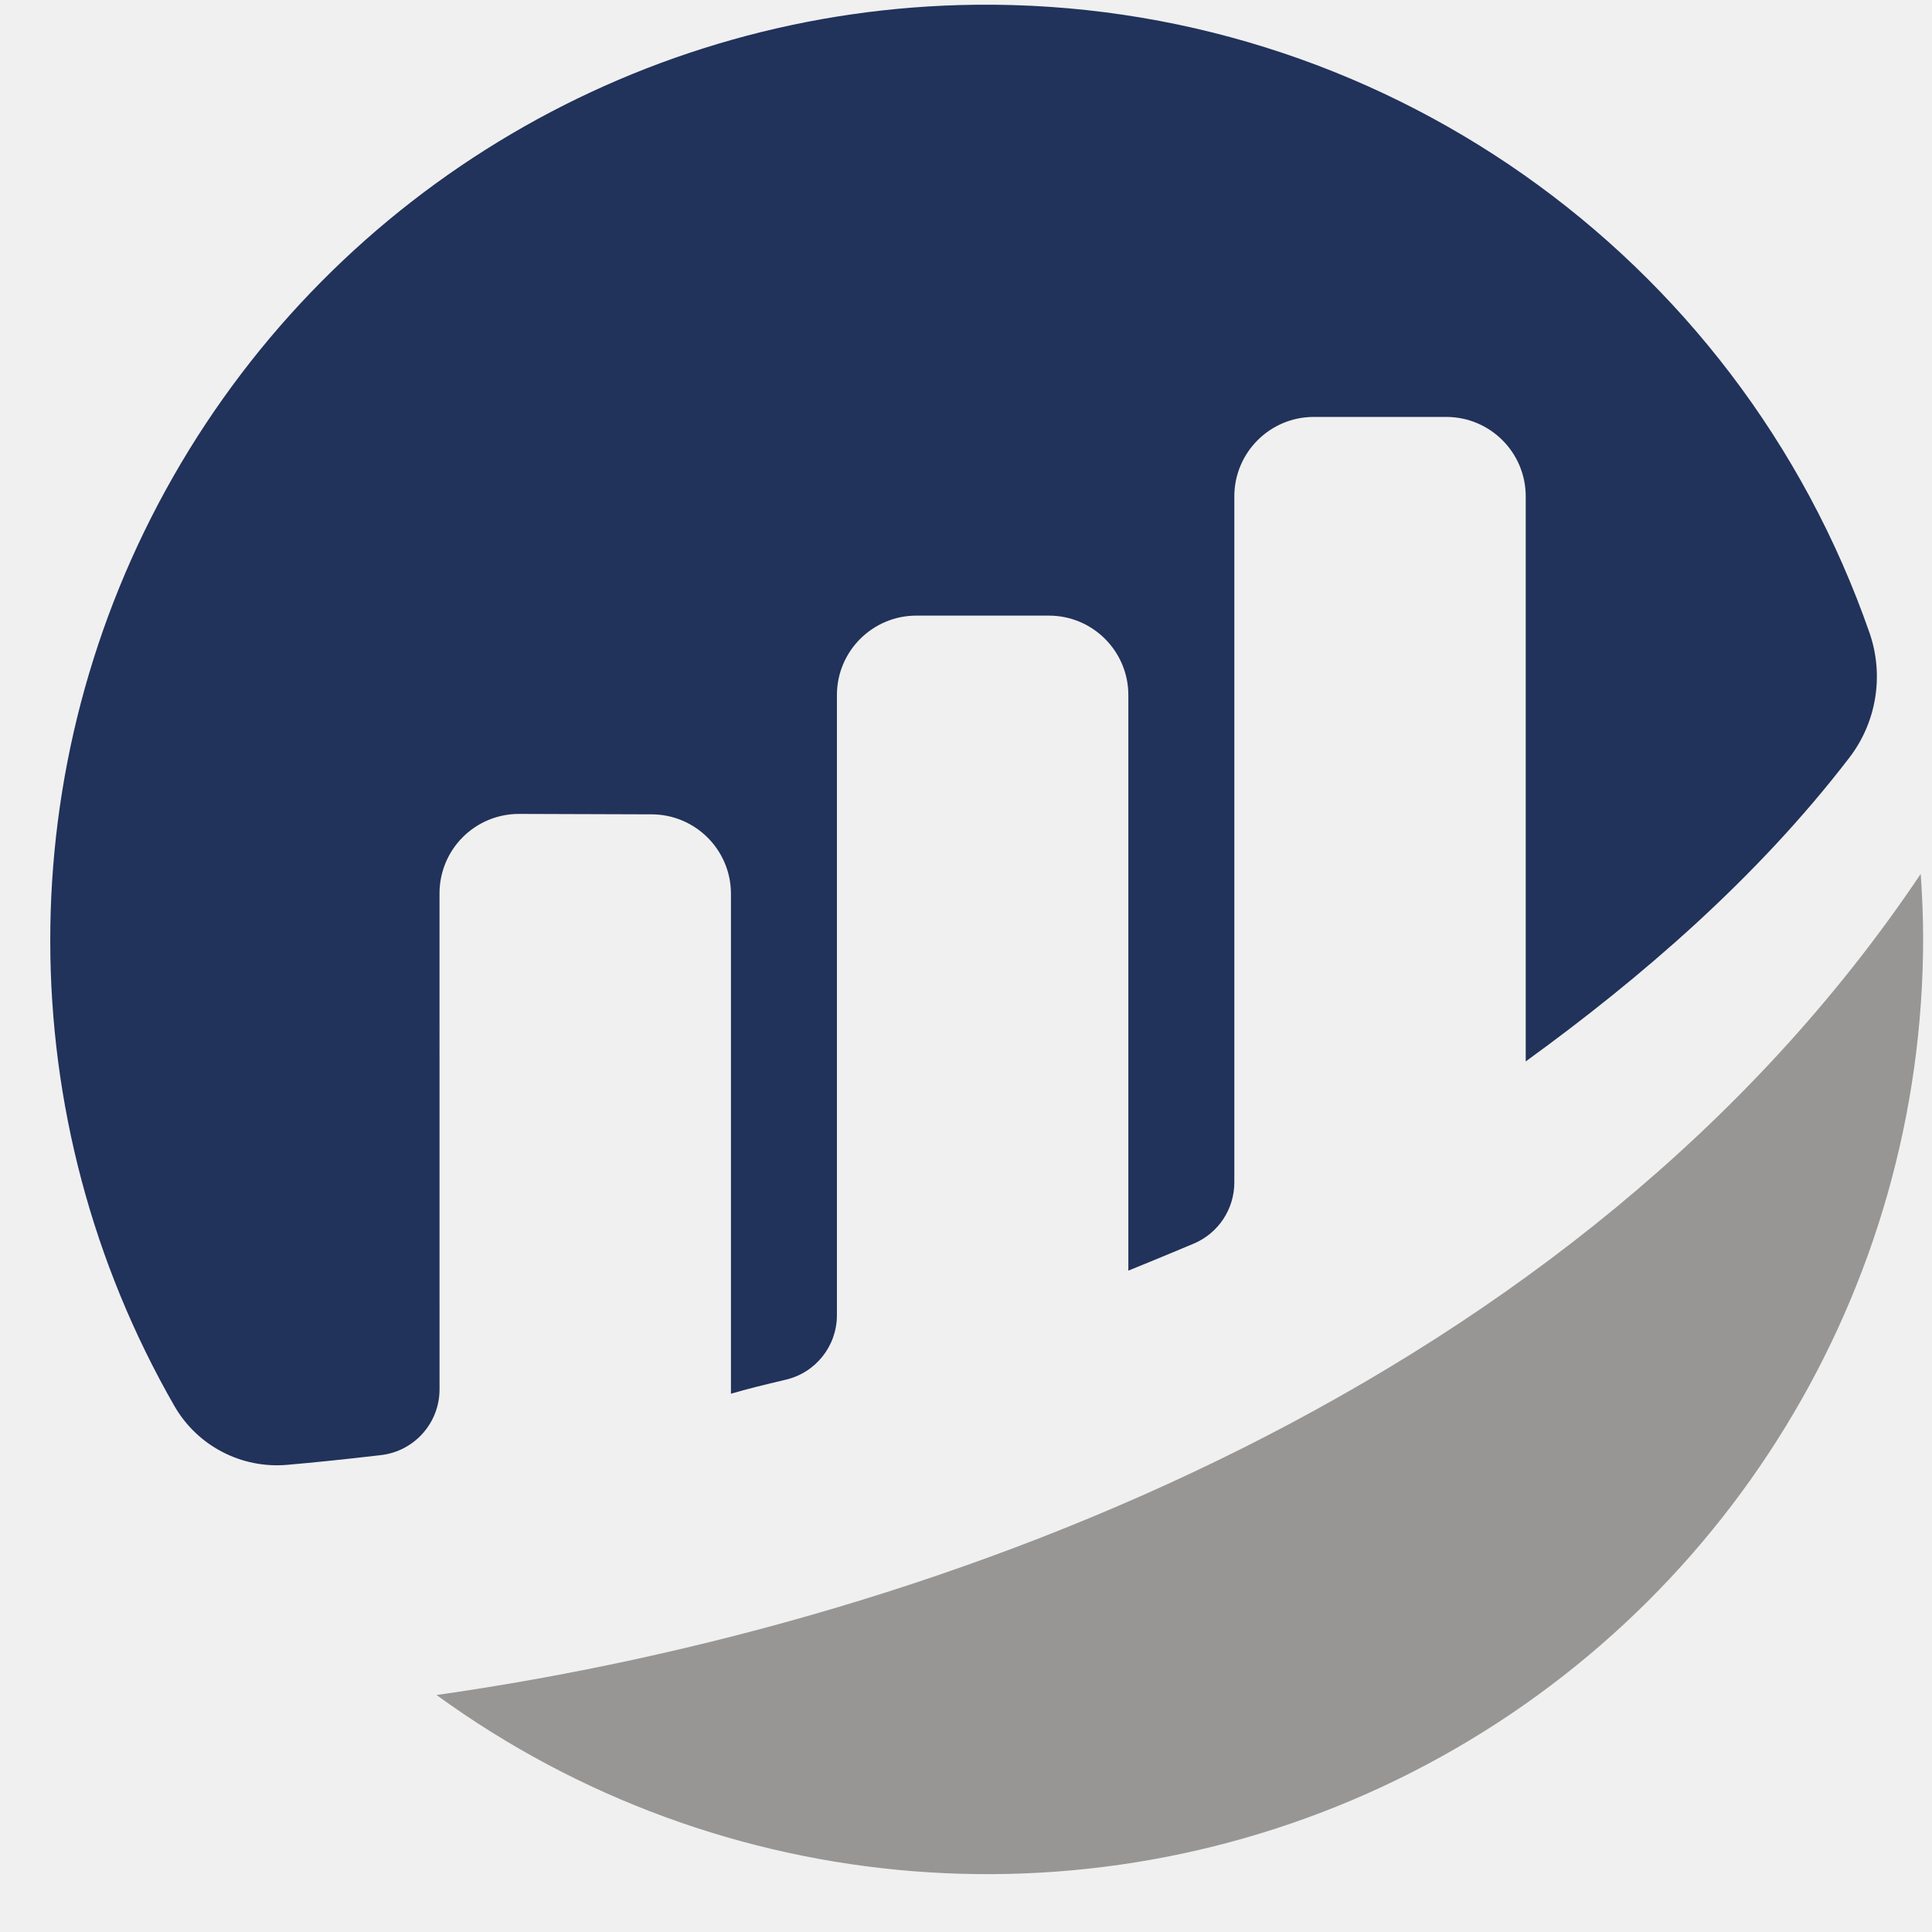
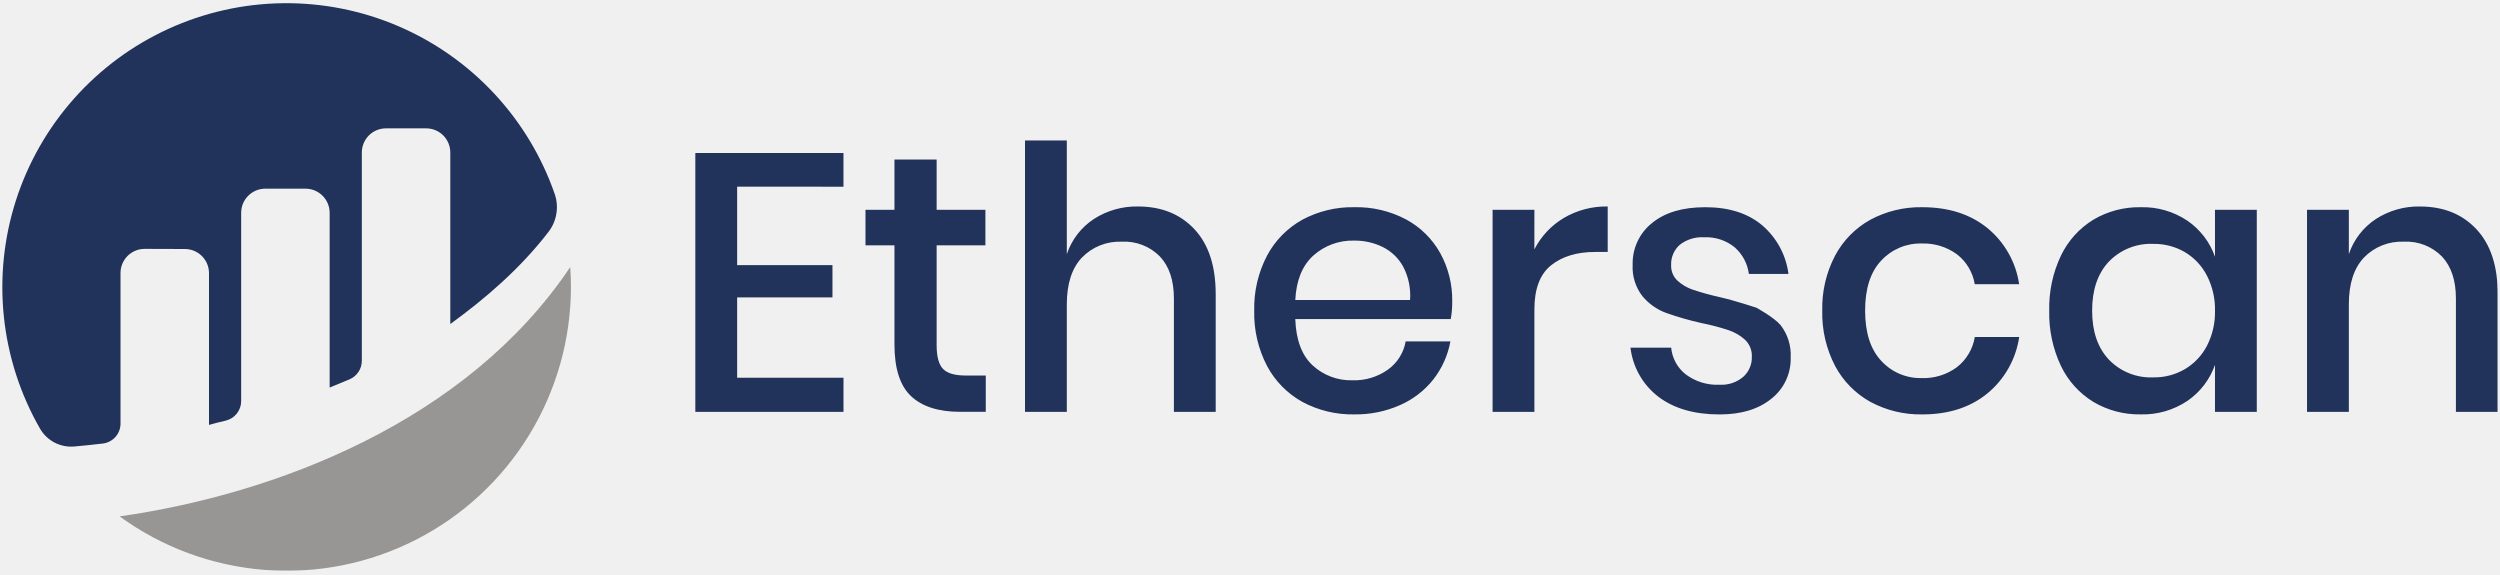
- <svg xmlns="http://www.w3.org/2000/svg" fill="none" height="2500" viewBox="-2.196 .377 124.386 125.527" width="2500">
-   <path d="m25.79 58.415a5.157 5.157 0 0 1 5.181-5.156l8.59.028a5.164 5.164 0 0 1 5.164 5.164v32.48c.967-.287 2.209-.593 3.568-.913a4.3 4.3 0 0 0 3.317-4.187v-40.291a5.165 5.165 0 0 1 5.164-5.165h8.607a5.165 5.165 0 0 1 5.164 5.165v37.393s2.155-.872 4.254-1.758a4.311 4.311 0 0 0 2.632-3.967v-44.578a5.164 5.164 0 0 1 5.163-5.164h8.606a5.164 5.164 0 0 1 5.164 5.164v36.71c7.462-5.408 15.024-11.912 21.025-19.733a8.662 8.662 0 0 0 1.319-8.092 60.792 60.792 0 0 0 -58.141-40.829 60.788 60.788 0 0 0 -51.99 91.064 7.688 7.688 0 0 0 7.334 3.8c1.628-.143 3.655-.346 6.065-.63a4.3 4.3 0 0 0 3.815-4.268z" fill="#21325b" />
-   <path d="m25.602 110.51a60.813 60.813 0 0 0 63.371 5.013 60.815 60.815 0 0 0 33.212-54.203c0-1.4-.065-2.785-.158-4.162-22.219 33.138-63.244 48.63-96.423 53.347" fill="#979695" />
+ <svg xmlns="http://www.w3.org/2000/svg" width="535" height="123" viewBox="0 0 535 123" fill="none">
+   <g clip-path="url(#clip0_3340_1163)">
+     <mask id="mask0_3340_1163" style="mask-type:luminance" maskUnits="userSpaceOnUse" x="0" y="0" width="535" height="123">
+       <path d="M534.515 0H0V122.14H534.515V0Z" fill="white" />
+     </mask>
+     <g mask="url(#mask0_3340_1163)">
+       <path d="M157.747 39.948V56.742H178.147V63.648H157.747V80.835H180.506V88.135H148.801V32.735H180.501V39.955L157.747 39.948ZM210.955 80.36V88.129H205.461C200.857 88.129 197.365 87.017 194.984 84.794C192.603 82.571 191.413 78.87 191.414 73.693V52.504H185.214V44.892H191.414V34.141H200.439V44.892H210.876V52.504H200.439V73.85C200.439 76.309 200.897 78.009 201.812 78.95C202.727 79.891 204.336 80.361 206.638 80.36H210.955ZM243.523 44.186C248.546 44.186 252.574 45.808 255.608 49.052C258.642 52.296 260.159 56.926 260.16 62.942V88.133H251.214V63.884C251.214 60.013 250.22 57.017 248.232 54.898C247.175 53.82 245.9 52.979 244.493 52.431C243.086 51.883 241.578 51.641 240.07 51.72C238.484 51.65 236.901 51.919 235.426 52.507C233.951 53.096 232.618 53.991 231.516 55.134C229.371 57.41 228.298 60.745 228.298 65.14V88.133H219.352V30.06H228.298V54.388C229.332 51.295 231.378 48.641 234.105 46.854C236.91 45.051 240.189 44.122 243.523 44.186ZM310.778 64.433C310.793 65.722 310.688 67.009 310.464 68.278H277.189C277.346 72.725 278.575 76.021 280.877 78.166C283.196 80.318 286.268 81.474 289.431 81.384C292.136 81.469 294.794 80.67 297.004 79.108C299.018 77.673 300.386 75.502 300.81 73.065H310.384C309.848 76.01 308.61 78.783 306.774 81.148C304.883 83.549 302.431 85.45 299.633 86.681C296.546 88.048 293.199 88.73 289.823 88.681C285.956 88.757 282.133 87.839 278.723 86.013C275.507 84.236 272.877 81.565 271.15 78.322C269.246 74.668 268.301 70.591 268.403 66.472C268.306 62.379 269.252 58.328 271.15 54.7C272.877 51.458 275.507 48.786 278.723 47.009C282.133 45.183 285.956 44.265 289.823 44.341C293.687 44.252 297.509 45.157 300.923 46.97C303.996 48.63 306.529 51.136 308.223 54.19C309.944 57.327 310.824 60.855 310.777 64.433H310.778ZM301.753 64.198C301.936 61.743 301.433 59.285 300.301 57.098C299.309 55.266 297.773 53.785 295.906 52.86C294.013 51.936 291.93 51.466 289.824 51.487C286.589 51.387 283.441 52.54 281.035 54.705C278.681 56.85 277.399 60.017 277.19 64.205L301.753 64.198ZM328.353 53.368C329.776 50.588 331.951 48.263 334.631 46.658C337.48 44.976 340.74 44.12 344.048 44.186V53.917H341.38C337.456 53.917 334.304 54.872 331.924 56.781C329.544 58.69 328.356 61.843 328.361 66.238V88.138H319.415V44.892H328.361L328.353 53.368ZM364.923 44.343C369.998 44.343 374.064 45.638 377.123 48.228C380.218 50.879 382.218 54.586 382.734 58.628H374.261C373.977 56.428 372.904 54.406 371.24 52.938C369.398 51.432 367.063 50.663 364.687 50.78C362.809 50.66 360.952 51.232 359.468 52.389C358.855 52.931 358.372 53.604 358.052 54.358C357.733 55.111 357.587 55.927 357.624 56.744C357.599 57.357 357.705 57.969 357.935 58.538C358.165 59.107 358.514 59.62 358.958 60.044C359.92 60.924 361.056 61.593 362.293 62.006C364.162 62.627 366.061 63.151 367.983 63.576C371.227 64.308 375.87 65.852 375.87 65.852C375.87 65.852 379.611 67.879 381.049 69.58C382.58 71.56 383.346 74.026 383.207 76.525C383.252 78.21 382.903 79.881 382.187 81.407C381.472 82.933 380.411 84.271 379.087 85.314C376.34 87.564 372.64 88.689 367.987 88.689C362.598 88.689 358.243 87.433 354.921 84.922C353.267 83.661 351.883 82.081 350.852 80.274C349.821 78.467 349.165 76.472 348.921 74.406H357.632C357.736 75.525 358.068 76.61 358.608 77.596C359.148 78.581 359.884 79.445 360.771 80.135C362.851 81.681 365.402 82.458 367.991 82.335C369.832 82.44 371.643 81.837 373.053 80.648C373.653 80.11 374.128 79.448 374.446 78.707C374.764 77.966 374.916 77.166 374.893 76.36C374.926 75.693 374.817 75.026 374.574 74.404C374.33 73.781 373.957 73.218 373.48 72.75C372.463 71.816 371.259 71.107 369.949 70.67C368.046 70.042 366.107 69.531 364.142 69.14C361.549 68.565 358.994 67.831 356.491 66.94C354.533 66.21 352.801 64.979 351.468 63.369C349.994 61.454 349.255 59.073 349.388 56.659C349.34 54.957 349.687 53.267 350.401 51.721C351.116 50.176 352.18 48.817 353.508 47.752C356.255 45.479 360.061 44.343 364.926 44.343H364.923ZM411.381 44.343C416.981 44.343 421.611 45.821 425.271 48.777C428.971 51.799 431.407 56.096 432.098 60.823H422.598C422.186 58.285 420.826 55.997 418.792 54.423C416.599 52.823 413.932 52.008 411.219 52.108C409.604 52.069 407.999 52.375 406.51 53.004C405.022 53.633 403.685 54.572 402.587 55.757C400.285 58.19 399.134 61.76 399.134 66.469C399.134 71.178 400.285 74.761 402.587 77.22C403.679 78.416 405.014 79.364 406.503 80C407.992 80.636 409.6 80.946 411.219 80.908C413.94 81.012 416.615 80.184 418.801 78.56C420.83 76.967 422.188 74.671 422.607 72.125H432.107C431.41 76.861 428.977 81.169 425.28 84.21C421.618 87.192 416.988 88.683 411.39 88.683C407.523 88.76 403.7 87.841 400.29 86.015C397.074 84.238 394.444 81.567 392.717 78.324C390.809 74.671 389.861 70.593 389.961 66.473C389.864 62.38 390.81 58.329 392.708 54.701C394.435 51.459 397.065 48.787 400.281 47.01C403.693 45.184 407.516 44.266 411.385 44.343H411.381ZM458.075 44.343C461.644 44.238 465.156 45.252 468.12 47.243C470.847 49.119 472.908 51.812 474.006 54.934V44.892H482.952V88.133H474.006V78.088C472.908 81.21 470.847 83.903 468.12 85.779C465.156 87.77 461.644 88.784 458.075 88.679C454.532 88.739 451.041 87.815 447.991 86.011C444.981 84.173 442.569 81.501 441.046 78.32C439.295 74.62 438.435 70.562 438.535 66.47C438.44 62.404 439.3 58.372 441.046 54.698C442.569 51.517 444.981 48.845 447.991 47.007C451.043 45.204 454.535 44.281 458.079 44.343H458.075ZM460.822 52.191C459.053 52.111 457.288 52.409 455.644 53.066C454 53.722 452.514 54.721 451.287 55.997C448.906 58.534 447.716 62.027 447.716 66.474C447.716 70.921 448.907 74.413 451.29 76.95C452.517 78.227 454.002 79.227 455.647 79.883C457.291 80.54 459.056 80.839 460.825 80.76C463.194 80.798 465.527 80.187 467.574 78.994C469.576 77.803 471.207 76.077 472.283 74.011C473.478 71.683 474.071 69.093 474.01 66.477C474.062 63.874 473.469 61.299 472.283 58.982C471.215 56.899 469.584 55.159 467.574 53.959C465.528 52.765 463.194 52.153 460.825 52.19L460.822 52.191ZM517.875 44.191C522.898 44.191 526.926 45.813 529.96 49.057C532.994 52.301 534.511 56.931 534.512 62.947V88.133H525.566V63.884C525.566 60.013 524.572 57.017 522.584 54.898C521.527 53.82 520.252 52.979 518.845 52.431C517.438 51.883 515.93 51.641 514.422 51.72C512.836 51.65 511.253 51.919 509.778 52.507C508.303 53.096 506.97 53.991 505.868 55.134C503.723 57.41 502.65 60.745 502.65 65.14V88.133H493.704V44.892H502.65V54.392C503.684 51.3 505.73 48.645 508.457 46.858C511.263 45.053 514.542 44.123 517.878 44.186L517.875 44.191Z" fill="#21325B" />
+       <path d="M25.79 58.415C25.79 57.736 25.924 57.063 26.185 56.436C26.446 55.809 26.828 55.24 27.309 54.761C27.791 54.281 28.362 53.902 28.99 53.644C29.619 53.387 30.292 53.256 30.971 53.259L39.561 53.287C40.931 53.287 42.244 53.831 43.212 54.799C44.181 55.768 44.725 57.081 44.725 58.451V90.931C45.692 90.644 46.934 90.338 48.293 90.018C49.237 89.796 50.078 89.262 50.681 88.502C51.283 87.742 51.61 86.801 51.61 85.831V45.541C51.61 44.171 52.154 42.858 53.122 41.889C54.091 40.92 55.404 40.376 56.774 40.376H65.381C66.751 40.376 68.064 40.92 69.032 41.889C70.001 42.858 70.545 44.171 70.545 45.541V82.934C70.545 82.934 72.7 82.062 74.799 81.176C75.579 80.846 76.244 80.294 76.712 79.589C77.18 78.883 77.43 78.055 77.431 77.209V32.631C77.431 31.262 77.975 29.948 78.943 28.98C79.911 28.011 81.225 27.467 82.594 27.467H91.201C92.571 27.467 93.884 28.011 94.853 28.979C95.821 29.948 96.365 31.261 96.365 32.631V69.34C103.827 63.932 111.389 57.428 117.39 49.607C118.261 48.472 118.837 47.139 119.067 45.727C119.297 44.315 119.174 42.868 118.709 41.515C115.931 33.523 111.516 26.198 105.745 20.011C99.974 13.823 92.975 8.908 85.195 5.58C77.416 2.253 69.028 0.586 60.567 0.686C52.106 0.787 43.76 2.652 36.062 6.164C28.364 9.675 21.483 14.755 15.861 21.078C10.239 27.401 5.998 34.828 3.411 42.884C0.824 50.94 -0.053 59.447 0.837 67.862C1.726 76.276 4.363 84.412 8.577 91.749C9.311 93.014 10.391 94.044 11.69 94.718C12.989 95.391 14.454 95.679 15.911 95.549C17.539 95.406 19.566 95.203 21.976 94.92C23.025 94.801 23.994 94.3 24.697 93.513C25.401 92.725 25.79 91.707 25.791 90.651L25.79 58.415Z" fill="#21325B" />
+       <path d="M25.602 110.51C34.674 117.11 45.396 121.072 56.58 121.957C67.765 122.841 78.976 120.615 88.973 115.523C98.971 110.431 107.364 102.673 113.226 93.107C119.087 83.54 122.188 72.539 122.185 61.32C122.185 59.92 122.12 58.535 122.027 57.158C99.808 90.296 58.783 105.788 25.604 110.505" fill="#979695" />
+     </g>
+   </g>
+   <defs>
+     <clipPath id="clip0_3340_1163">
+       <rect width="535" height="123" fill="white" />
+     </clipPath>
+   </defs>
</svg>
